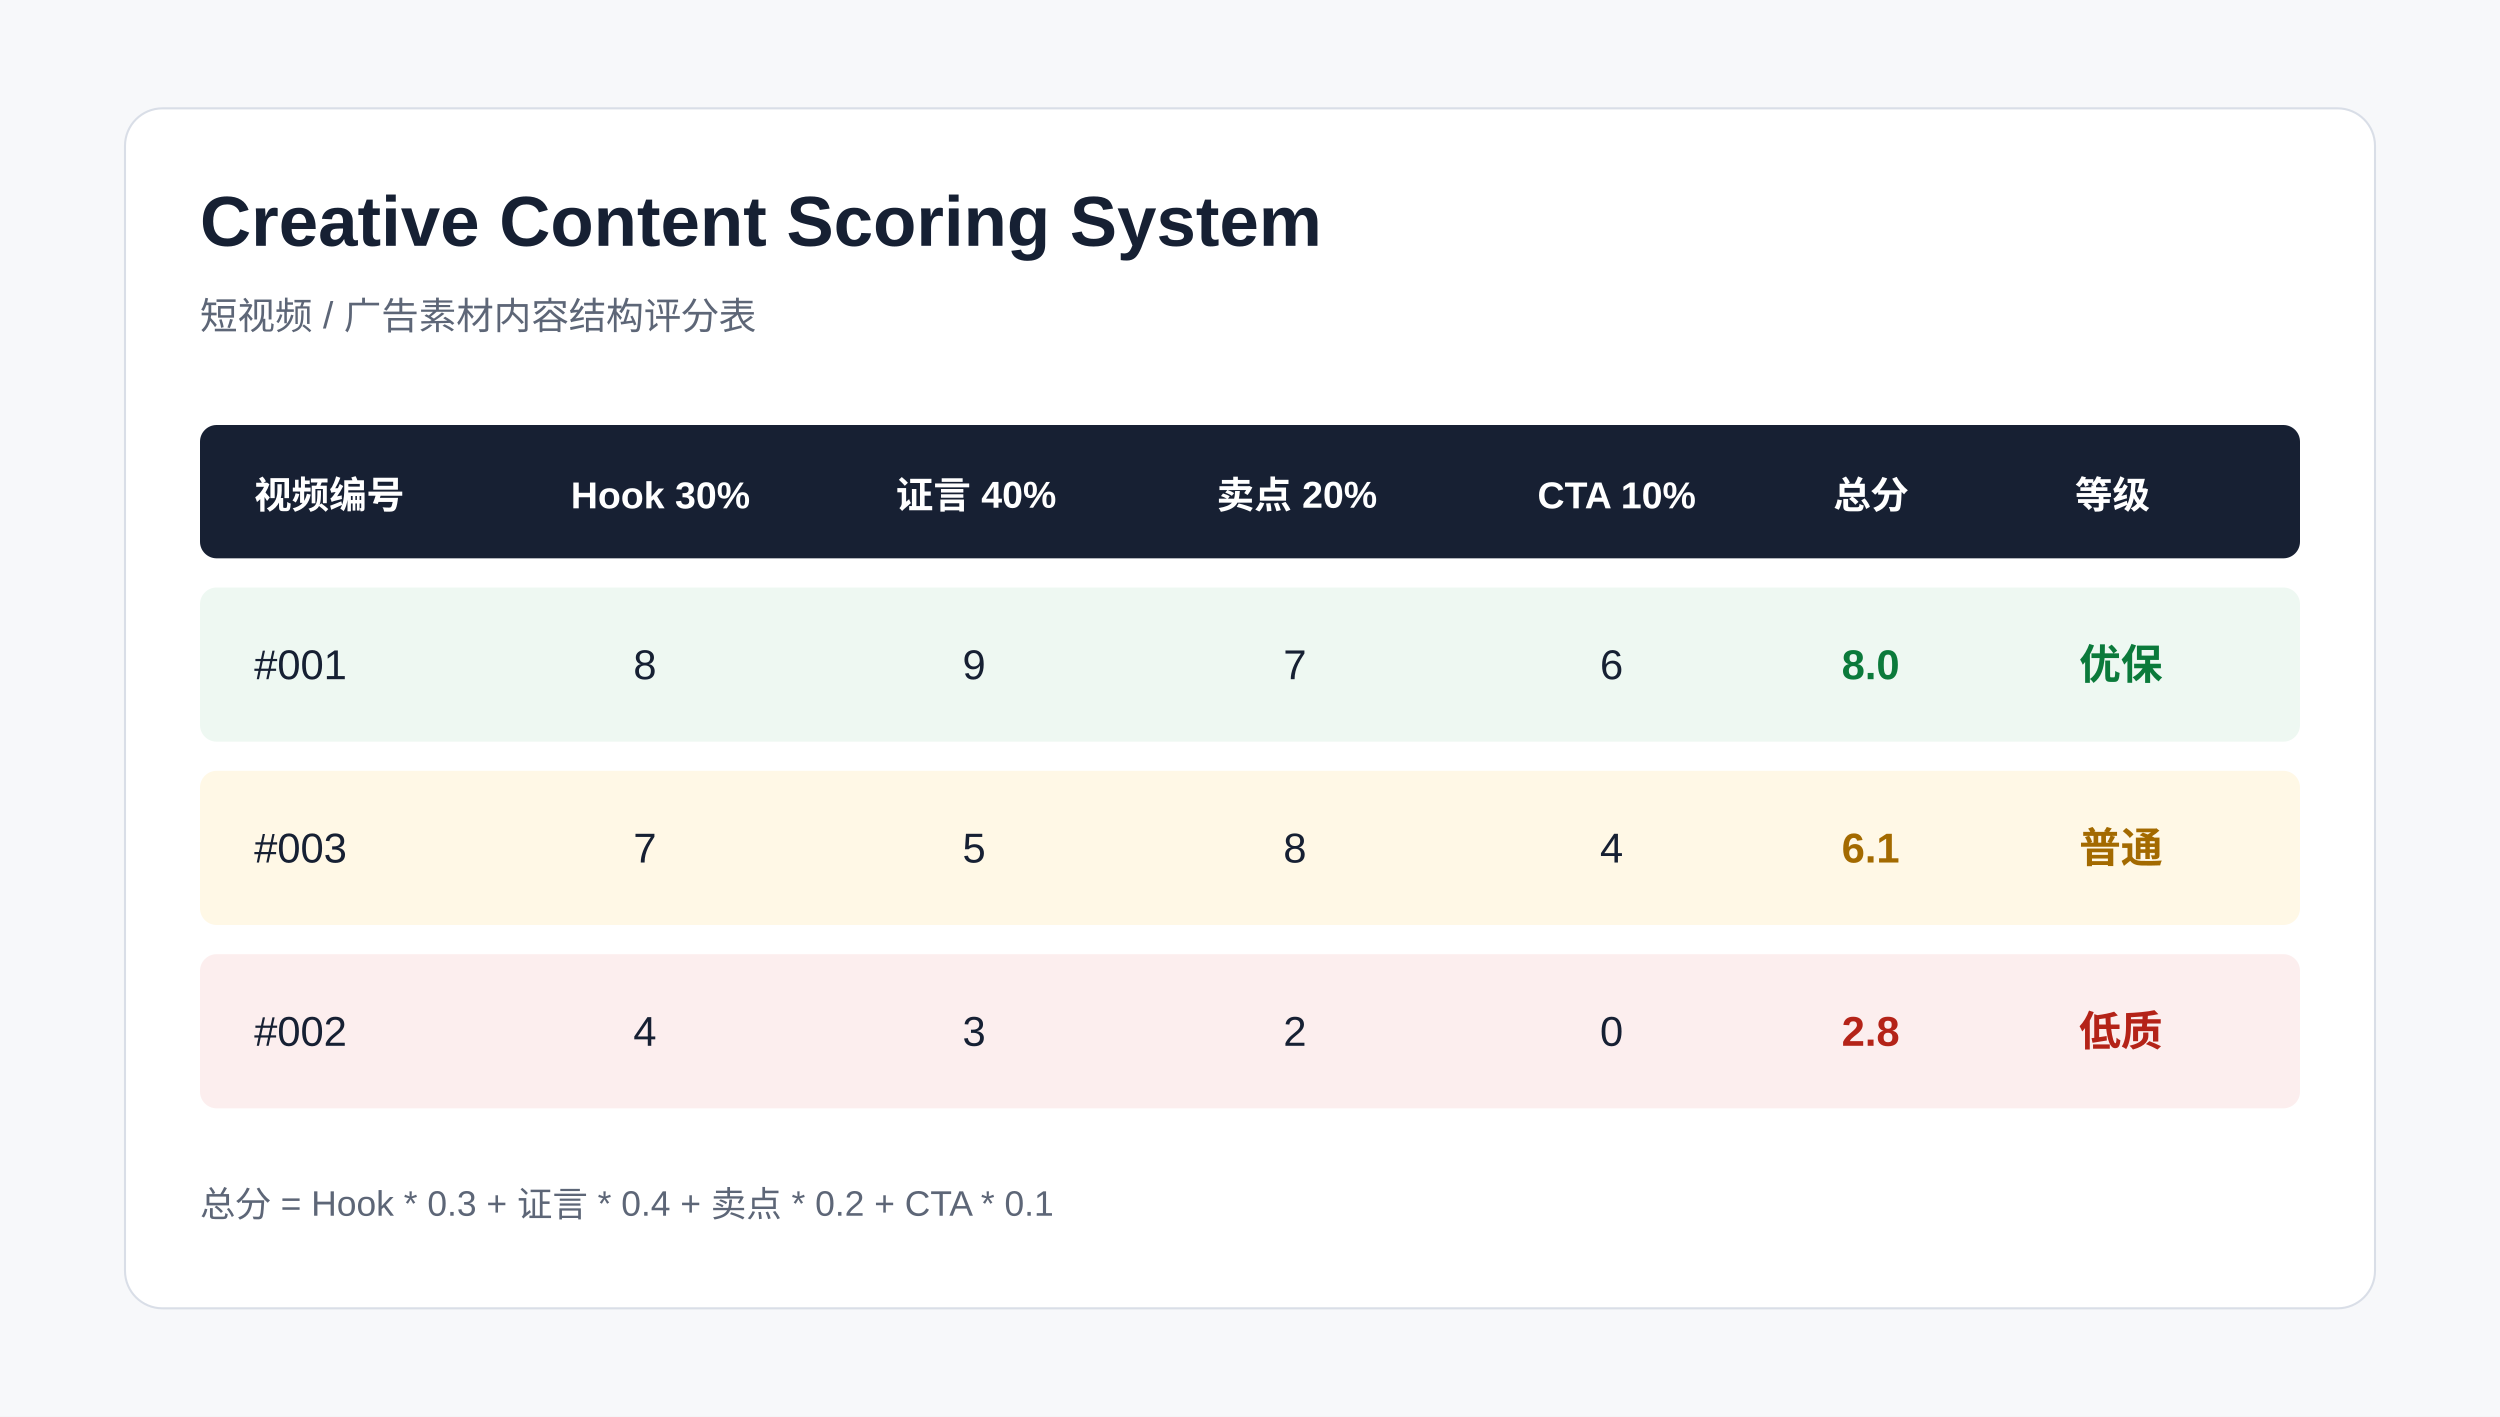
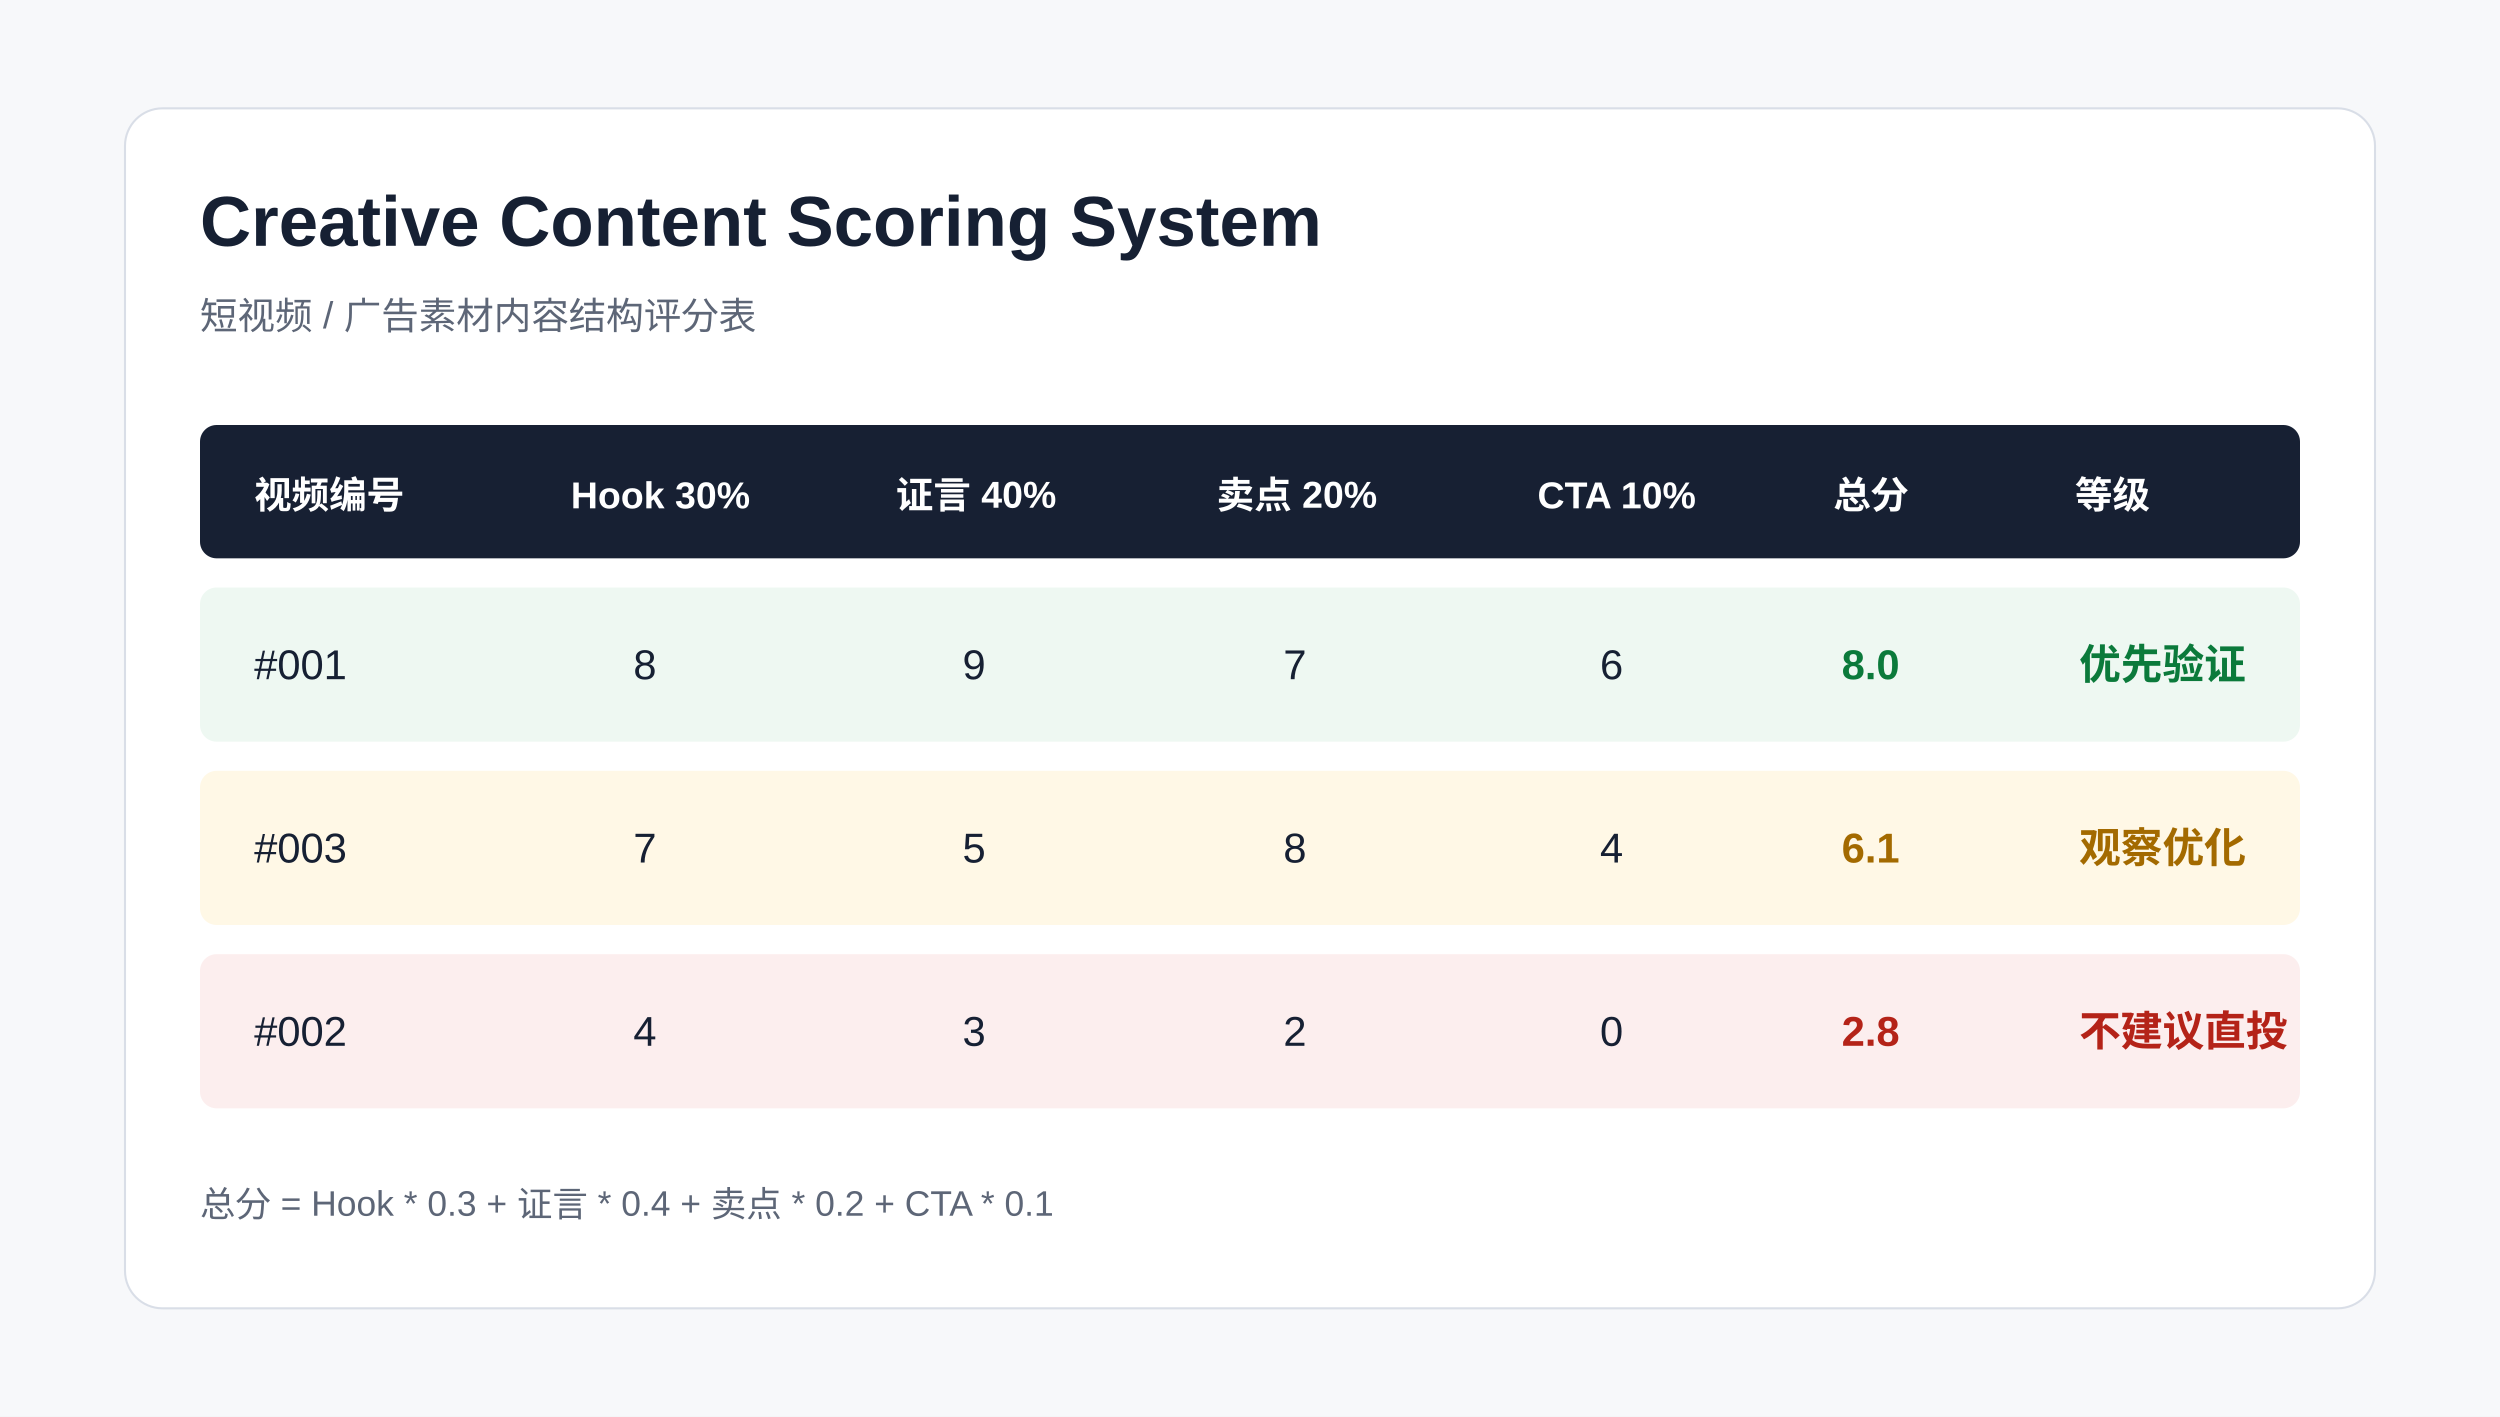
<svg xmlns="http://www.w3.org/2000/svg" width="1200" height="680" viewBox="0 0 1200 680" fill="none">
  <rect width="1200" height="680" fill="#F7F8FA" />
  <rect x="60" y="52" width="1080" height="576" rx="18" fill="#FFFFFF" stroke="#D9DEE7" />
  <text x="96" y="118" fill="#162033" font-family="Arial, sans-serif" font-size="34" font-weight="700">Creative Content Scoring System</text>
  <text x="96" y="158" fill="#5D6677" font-family="Arial, sans-serif" font-size="18">短视频 / 广告素材内容结构评分表</text>
  <rect x="96" y="204" width="1008" height="64" rx="8" fill="#172033" />
  <text x="122" y="244" fill="#FFFFFF" font-family="Arial, sans-serif" font-size="18" font-weight="700">视频编号</text>
  <text x="274" y="244" fill="#FFFFFF" font-family="Arial, sans-serif" font-size="18" font-weight="700">Hook 30%</text>
  <text x="430" y="244" fill="#FFFFFF" font-family="Arial, sans-serif" font-size="18" font-weight="700">证言 40%</text>
  <text x="584" y="244" fill="#FFFFFF" font-family="Arial, sans-serif" font-size="18" font-weight="700">卖点 20%</text>
  <text x="738" y="244" fill="#FFFFFF" font-family="Arial, sans-serif" font-size="18" font-weight="700">CTA 10%</text>
  <text x="880" y="244" fill="#FFFFFF" font-family="Arial, sans-serif" font-size="18" font-weight="700">总分</text>
  <text x="996" y="244" fill="#FFFFFF" font-family="Arial, sans-serif" font-size="18" font-weight="700">等级</text>
  <rect x="96" y="282" width="1008" height="74" rx="8" fill="#EEF8F2" />
  <text x="122" y="326" fill="#162033" font-family="Arial, sans-serif" font-size="20">#001</text>
  <text x="304" y="326" fill="#162033" font-family="Arial, sans-serif" font-size="20">8</text>
  <text x="462" y="326" fill="#162033" font-family="Arial, sans-serif" font-size="20">9</text>
  <text x="616" y="326" fill="#162033" font-family="Arial, sans-serif" font-size="20">7</text>
  <text x="768" y="326" fill="#162033" font-family="Arial, sans-serif" font-size="20">6</text>
  <text x="884" y="326" fill="#0B7A3B" font-family="Arial, sans-serif" font-size="20" font-weight="700">8.0</text>
-   <text x="998" y="326" fill="#0B7A3B" font-family="Arial, sans-serif" font-size="20" font-weight="700">优保</text>
+   <text x="998" y="326" fill="#0B7A3B" font-family="Arial, sans-serif" font-size="20" font-weight="700">优先验证</text>
  <rect x="96" y="370" width="1008" height="74" rx="8" fill="#FFF8E6" />
  <text x="122" y="414" fill="#162033" font-family="Arial, sans-serif" font-size="20">#003</text>
  <text x="304" y="414" fill="#162033" font-family="Arial, sans-serif" font-size="20">7</text>
  <text x="462" y="414" fill="#162033" font-family="Arial, sans-serif" font-size="20">5</text>
  <text x="616" y="414" fill="#162033" font-family="Arial, sans-serif" font-size="20">8</text>
  <text x="768" y="414" fill="#162033" font-family="Arial, sans-serif" font-size="20">4</text>
  <text x="884" y="414" fill="#A36A00" font-family="Arial, sans-serif" font-size="20" font-weight="700">6.1</text>
-   <text x="998" y="414" fill="#A36A00" font-family="Arial, sans-serif" font-size="20" font-weight="700">普通</text>
+   <text x="998" y="414" fill="#A36A00" font-family="Arial, sans-serif" font-size="20" font-weight="700">观察优化</text>
  <rect x="96" y="458" width="1008" height="74" rx="8" fill="#FCEEEE" />
  <text x="122" y="502" fill="#162033" font-family="Arial, sans-serif" font-size="20">#002</text>
  <text x="304" y="502" fill="#162033" font-family="Arial, sans-serif" font-size="20">4</text>
  <text x="462" y="502" fill="#162033" font-family="Arial, sans-serif" font-size="20">3</text>
  <text x="616" y="502" fill="#162033" font-family="Arial, sans-serif" font-size="20">2</text>
  <text x="768" y="502" fill="#162033" font-family="Arial, sans-serif" font-size="20">0</text>
  <text x="884" y="502" fill="#B42318" font-family="Arial, sans-serif" font-size="20" font-weight="700">2.8</text>
-   <text x="998" y="502" fill="#B42318" font-family="Arial, sans-serif" font-size="20" font-weight="700">低质</text>
+   <text x="998" y="502" fill="#B42318" font-family="Arial, sans-serif" font-size="20" font-weight="700">不建议直投</text>
  <text x="96" y="584" fill="#5D6677" font-family="Arial, sans-serif" font-size="17">总分 = Hook * 0.3 + 证言 * 0.4 + 卖点 * 0.2 + CTA * 0.1</text>
</svg>
